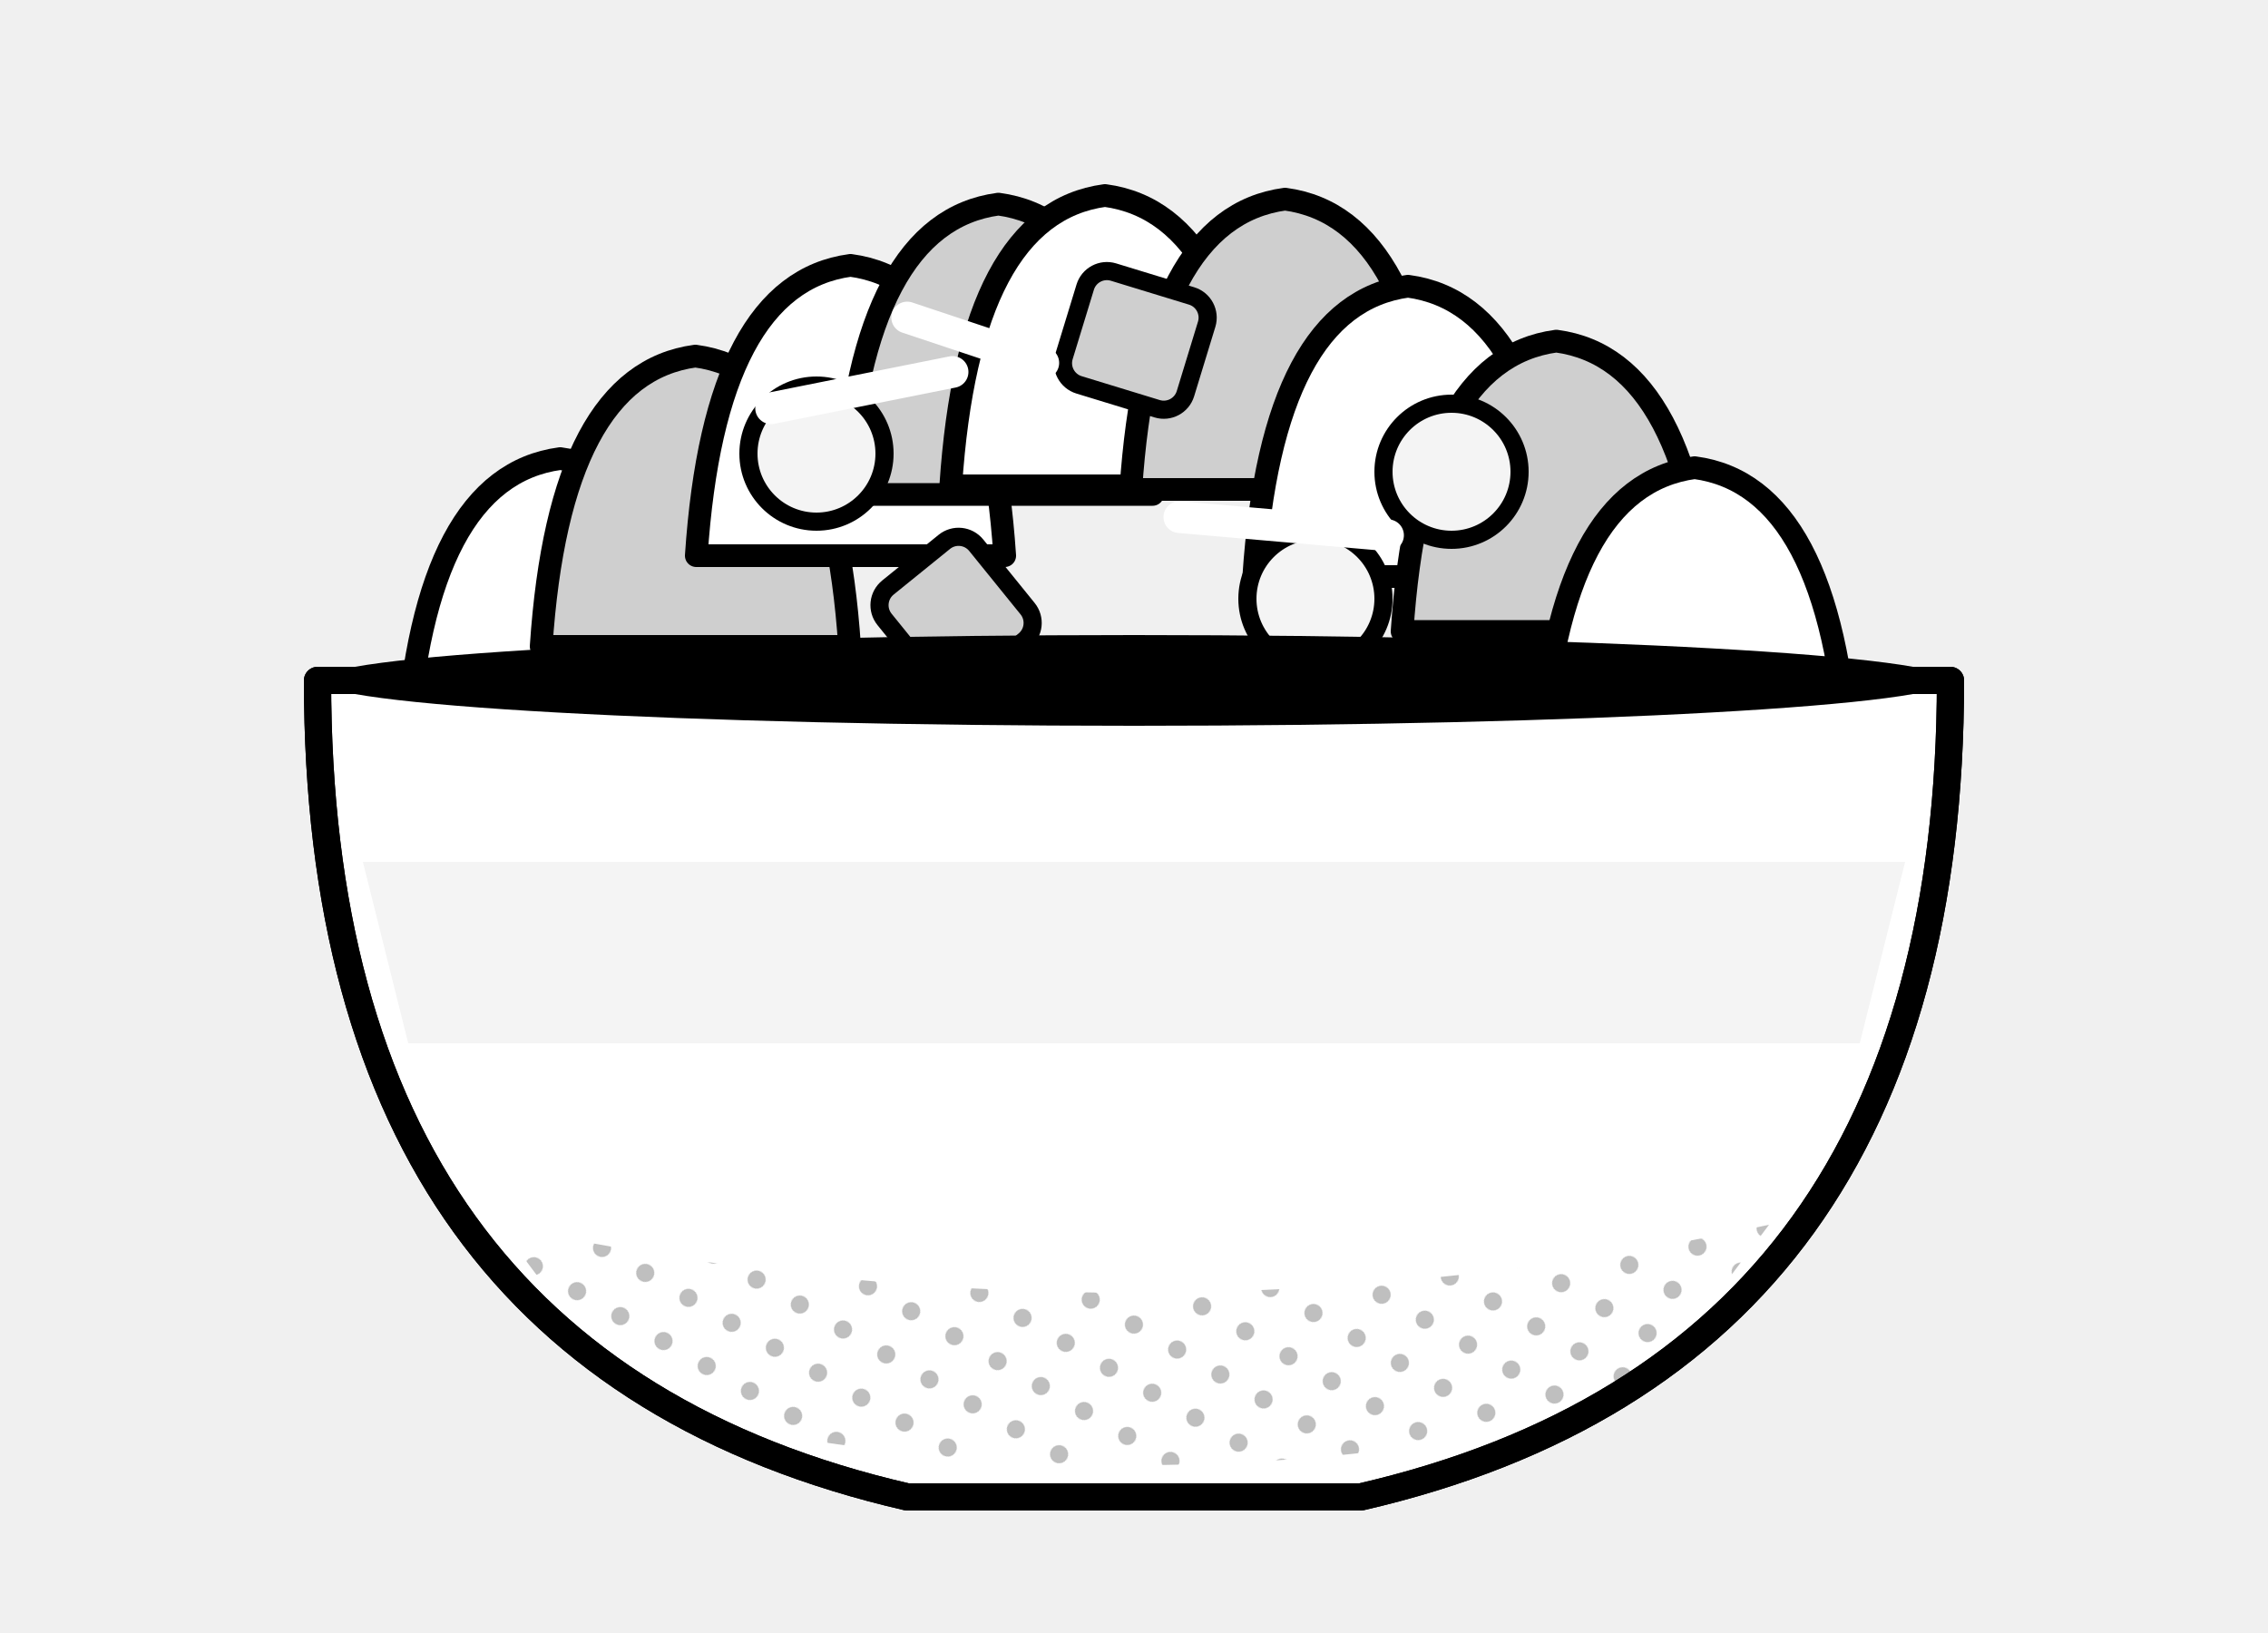
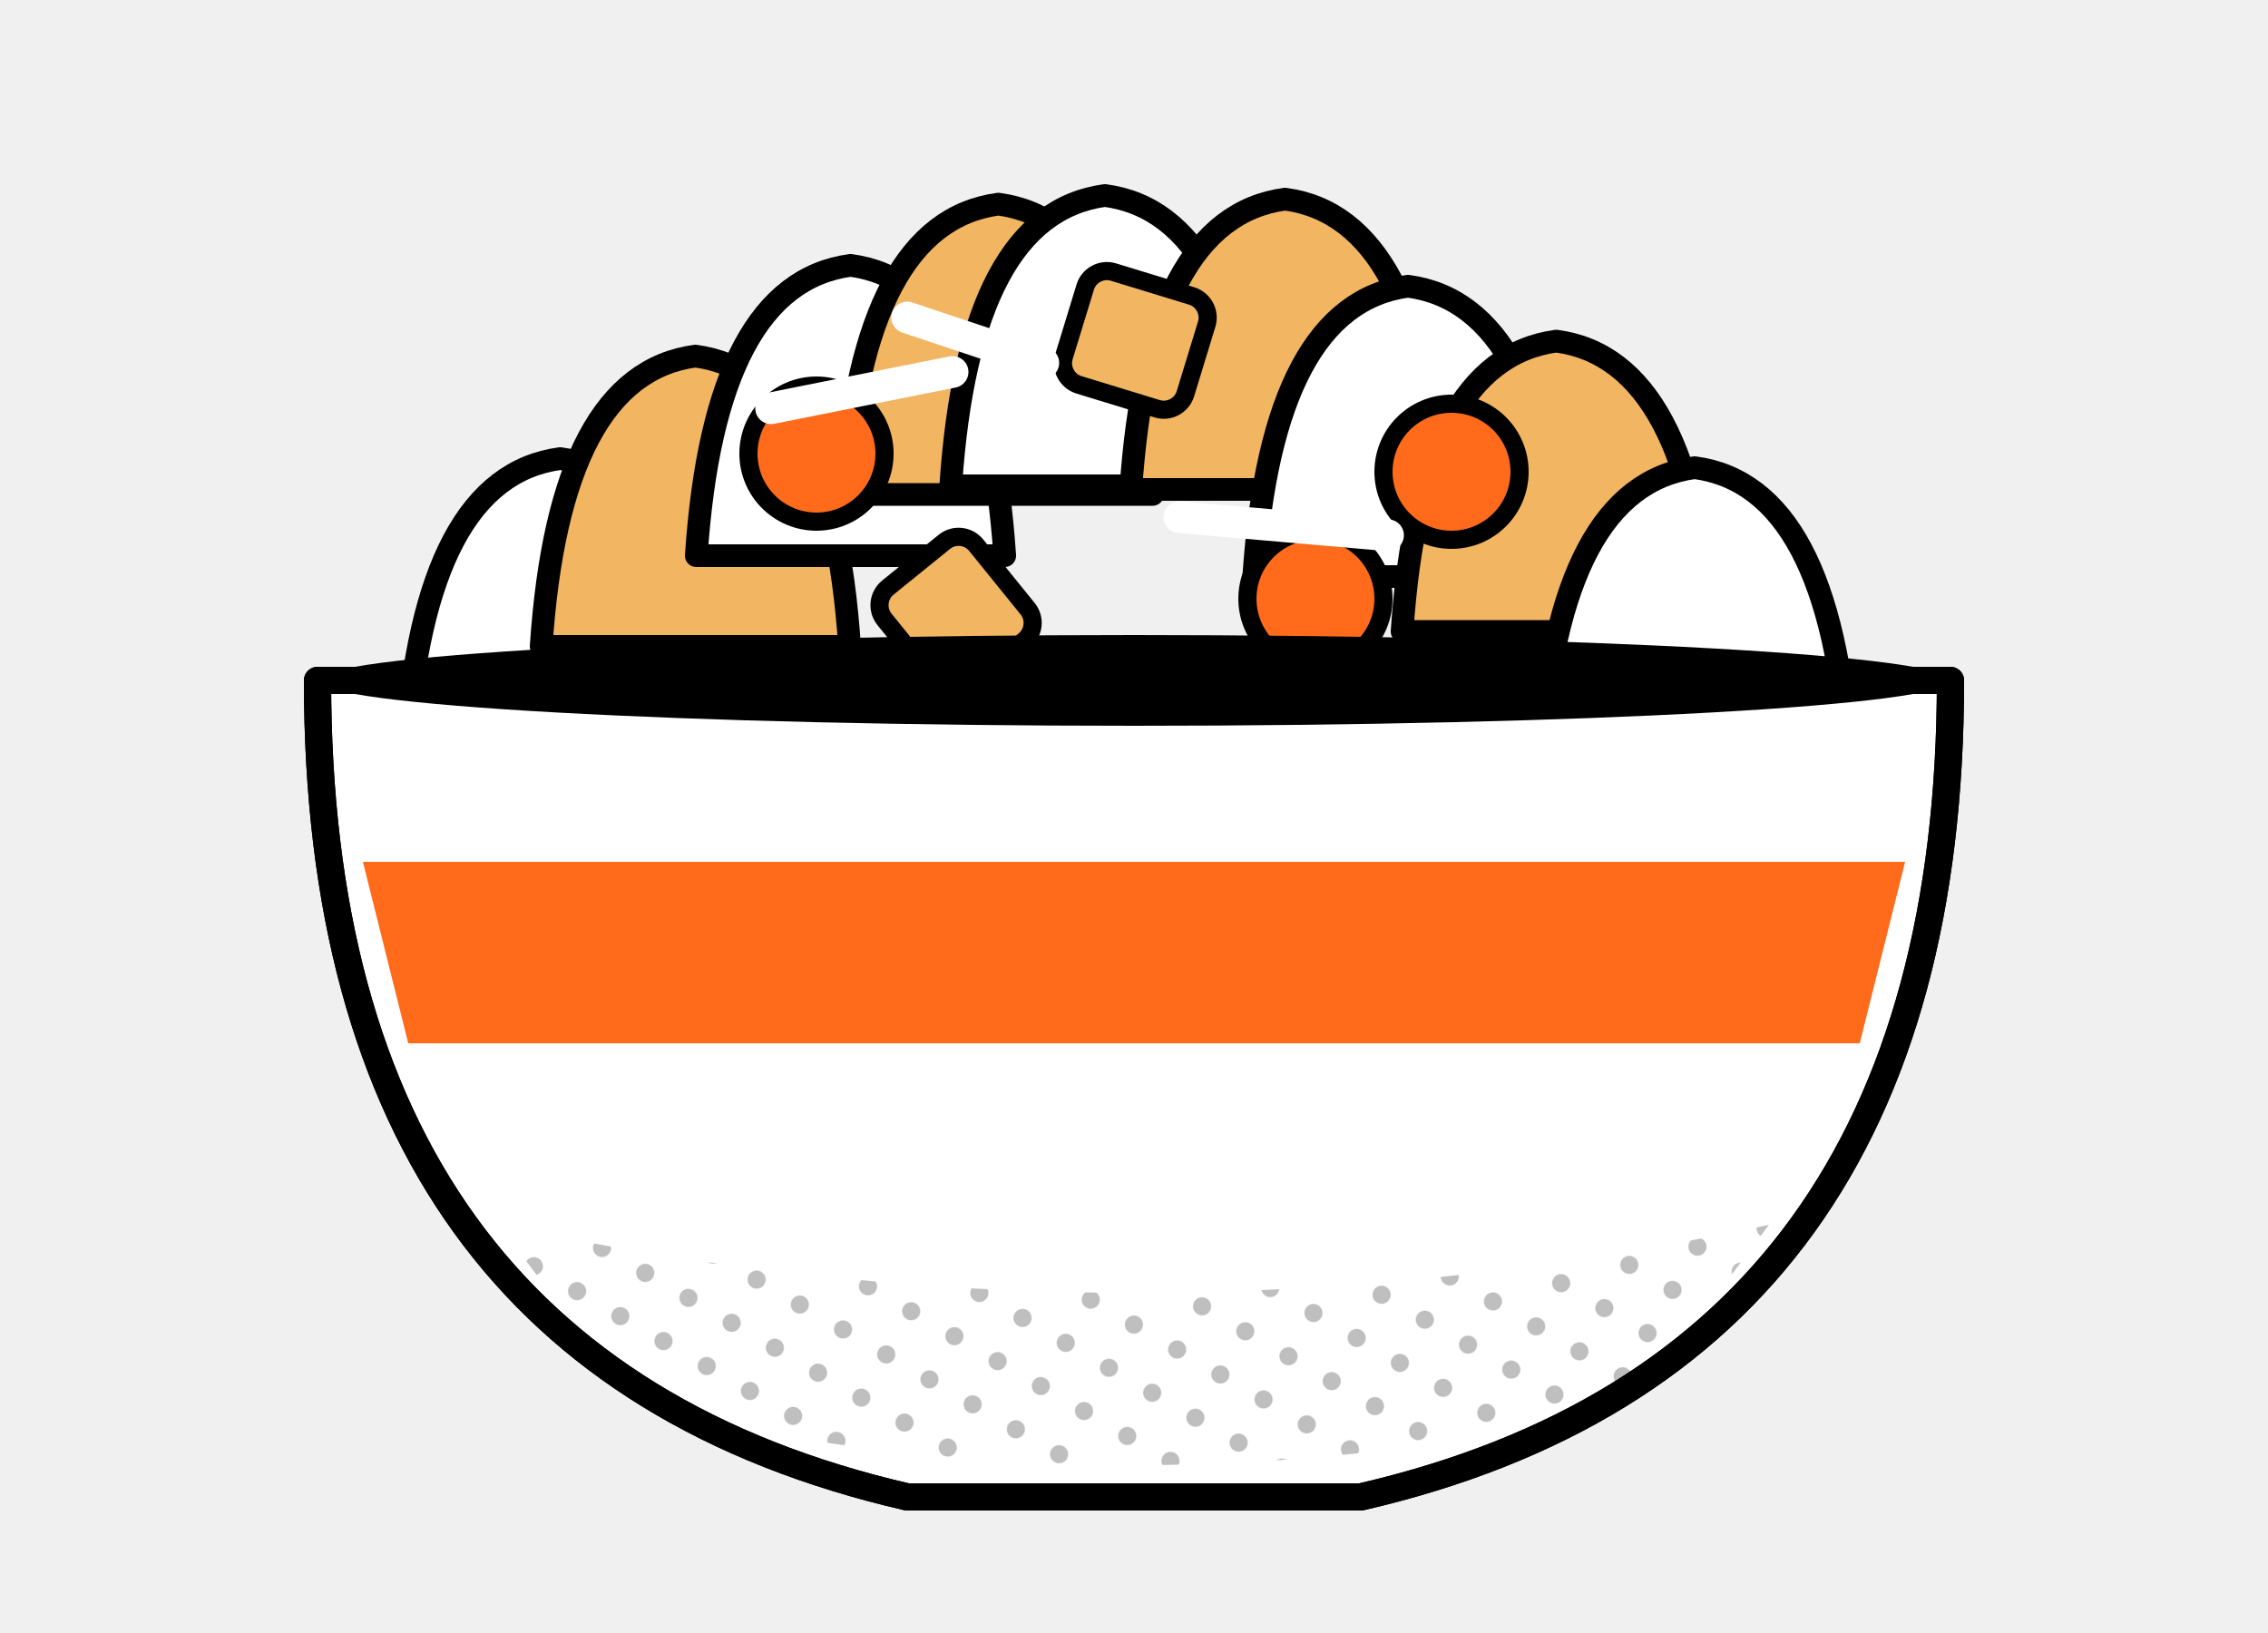
<svg xmlns="http://www.w3.org/2000/svg" viewBox="0 100 500 360" fill="none" stroke-linejoin="round" stroke-linecap="round">
  <defs>
    <pattern id="dots" width="11" height="11" patternUnits="userSpaceOnUse" patternTransform="rotate(30)">
      <circle cx="5.5" cy="5.5" r="2" fill="#000" fill-opacity="0.25" />
    </pattern>
  </defs>
  <path d="M89.5,265.1Q93.5,205.1 123.5,201.1Q153.5,205.1 157.5,265.1Z" fill="#fff" stroke="#000" stroke-width="5" />
-   <path d="M119.3,242.5Q123.3,182.5 153.3,178.5Q183.3,182.5 187.3,242.5Z" fill="#cfcfcf" stroke="#000" stroke-width="5" />
+   <path d="M119.3,242.5Q123.3,182.5 153.3,178.5Q183.3,182.5 187.3,242.5Z" fill="#f2b562" stroke="#000" stroke-width="5" />
  <path d="M153.5,222.5Q157.5,162.5 187.5,158.5Q217.5,162.5 221.5,222.5Z" fill="#fff" stroke="#000" stroke-width="5" />
-   <path d="M186.1,209Q190.1,149 220.1,145Q250.1,149 254.1,209Z" fill="#cfcfcf" stroke="#000" stroke-width="5" />
+   <path d="M186.1,209Q190.1,149 220.1,145Q250.1,149 254.1,209Z" fill="#f2b562" stroke="#000" stroke-width="5" />
  <path d="M209.6,207.1Q213.6,147.1 243.6,143.1Q273.6,147.1 277.6,207.1Z" fill="#fff" stroke="#000" stroke-width="5" />
-   <path d="M249.3,207.9Q253.3,147.9 283.3,143.9Q313.3,147.9 317.3,207.9Z" fill="#cfcfcf" stroke="#000" stroke-width="5" />
+   <path d="M249.3,207.9Q253.3,147.9 283.3,143.9Q313.3,147.9 317.3,207.9Z" fill="#f2b562" stroke="#000" stroke-width="5" />
  <path d="M276.4,227.1Q280.4,167.1 310.4,163.1Q340.4,167.1 344.4,227.1Z" fill="#fff" stroke="#000" stroke-width="5" />
-   <path d="M309.1,239.2Q313.1,179.2 343.1,175.2Q373.1,179.2 377.1,239.2Z" fill="#cfcfcf" stroke="#000" stroke-width="5" />
+   <path d="M309.1,239.2Q313.1,179.2 343.1,175.2Q373.1,179.2 377.1,239.2Z" fill="#f2b562" stroke="#000" stroke-width="5" />
  <path d="M339.6,267.1Q343.6,207.1 373.6,203.1Q403.6,207.1 407.6,267.1Z" fill="#fff" stroke="#000" stroke-width="5" />
-   <circle cx="180" cy="200" r="15" fill="#f4f4f4" stroke="#000" stroke-width="4" />
-   <rect x="236" y="162" width="28" height="26" rx="5" transform="rotate(17 250 176)" fill="#cfcfcf" stroke="#000" stroke-width="4" />
-   <circle cx="320" cy="204" r="15" fill="#f4f4f4" stroke="#000" stroke-width="4" />
-   <rect x="196" y="222" width="28" height="26" rx="5" transform="rotate(51 210 236)" fill="#cfcfcf" stroke="#000" stroke-width="4" />
-   <circle cx="290" cy="232" r="15" fill="#f4f4f4" stroke="#000" stroke-width="4" />
+   <circle cx="180" cy="200" r="15" fill="#ff6b1a" stroke="#000" stroke-width="4" />
+   <rect x="236" y="162" width="28" height="26" rx="5" transform="rotate(17 250 176)" fill="#f2b562" stroke="#000" stroke-width="4" />
+   <circle cx="320" cy="204" r="15" fill="#ff6b1a" stroke="#000" stroke-width="4" />
+   <rect x="196" y="222" width="28" height="26" rx="5" transform="rotate(51 210 236)" fill="#f2b562" stroke="#000" stroke-width="4" />
+   <circle cx="290" cy="232" r="15" fill="#ff6b1a" stroke="#000" stroke-width="4" />
  <path d="M170,190l40,-8M260,214l46,4M200,170l30,10" stroke="#fff" stroke-width="7" />
  <path d="M70,250L430,250Q430,400 300,430L200,430Q70,400 70,250Z" fill="#fff" stroke="#000" stroke-width="6" />
-   <path d="M80,290L420,290L410,330L90,330Z" fill="#f4f4f4" />
+   <path d="M80,290L420,290L410,330L90,330Z" fill="#ff6b1a" />
  <path d="M110,370Q250,400 390,370L360,410Q250,436 140,410Z" fill="url(#dots)" />
  <path d="M70,250L430,250Q430,400 300,430L200,430Q70,400 70,250Z" stroke="#000" stroke-width="6" />
  <ellipse cx="250" cy="250" rx="180" ry="10" fill="#000" />
</svg>
